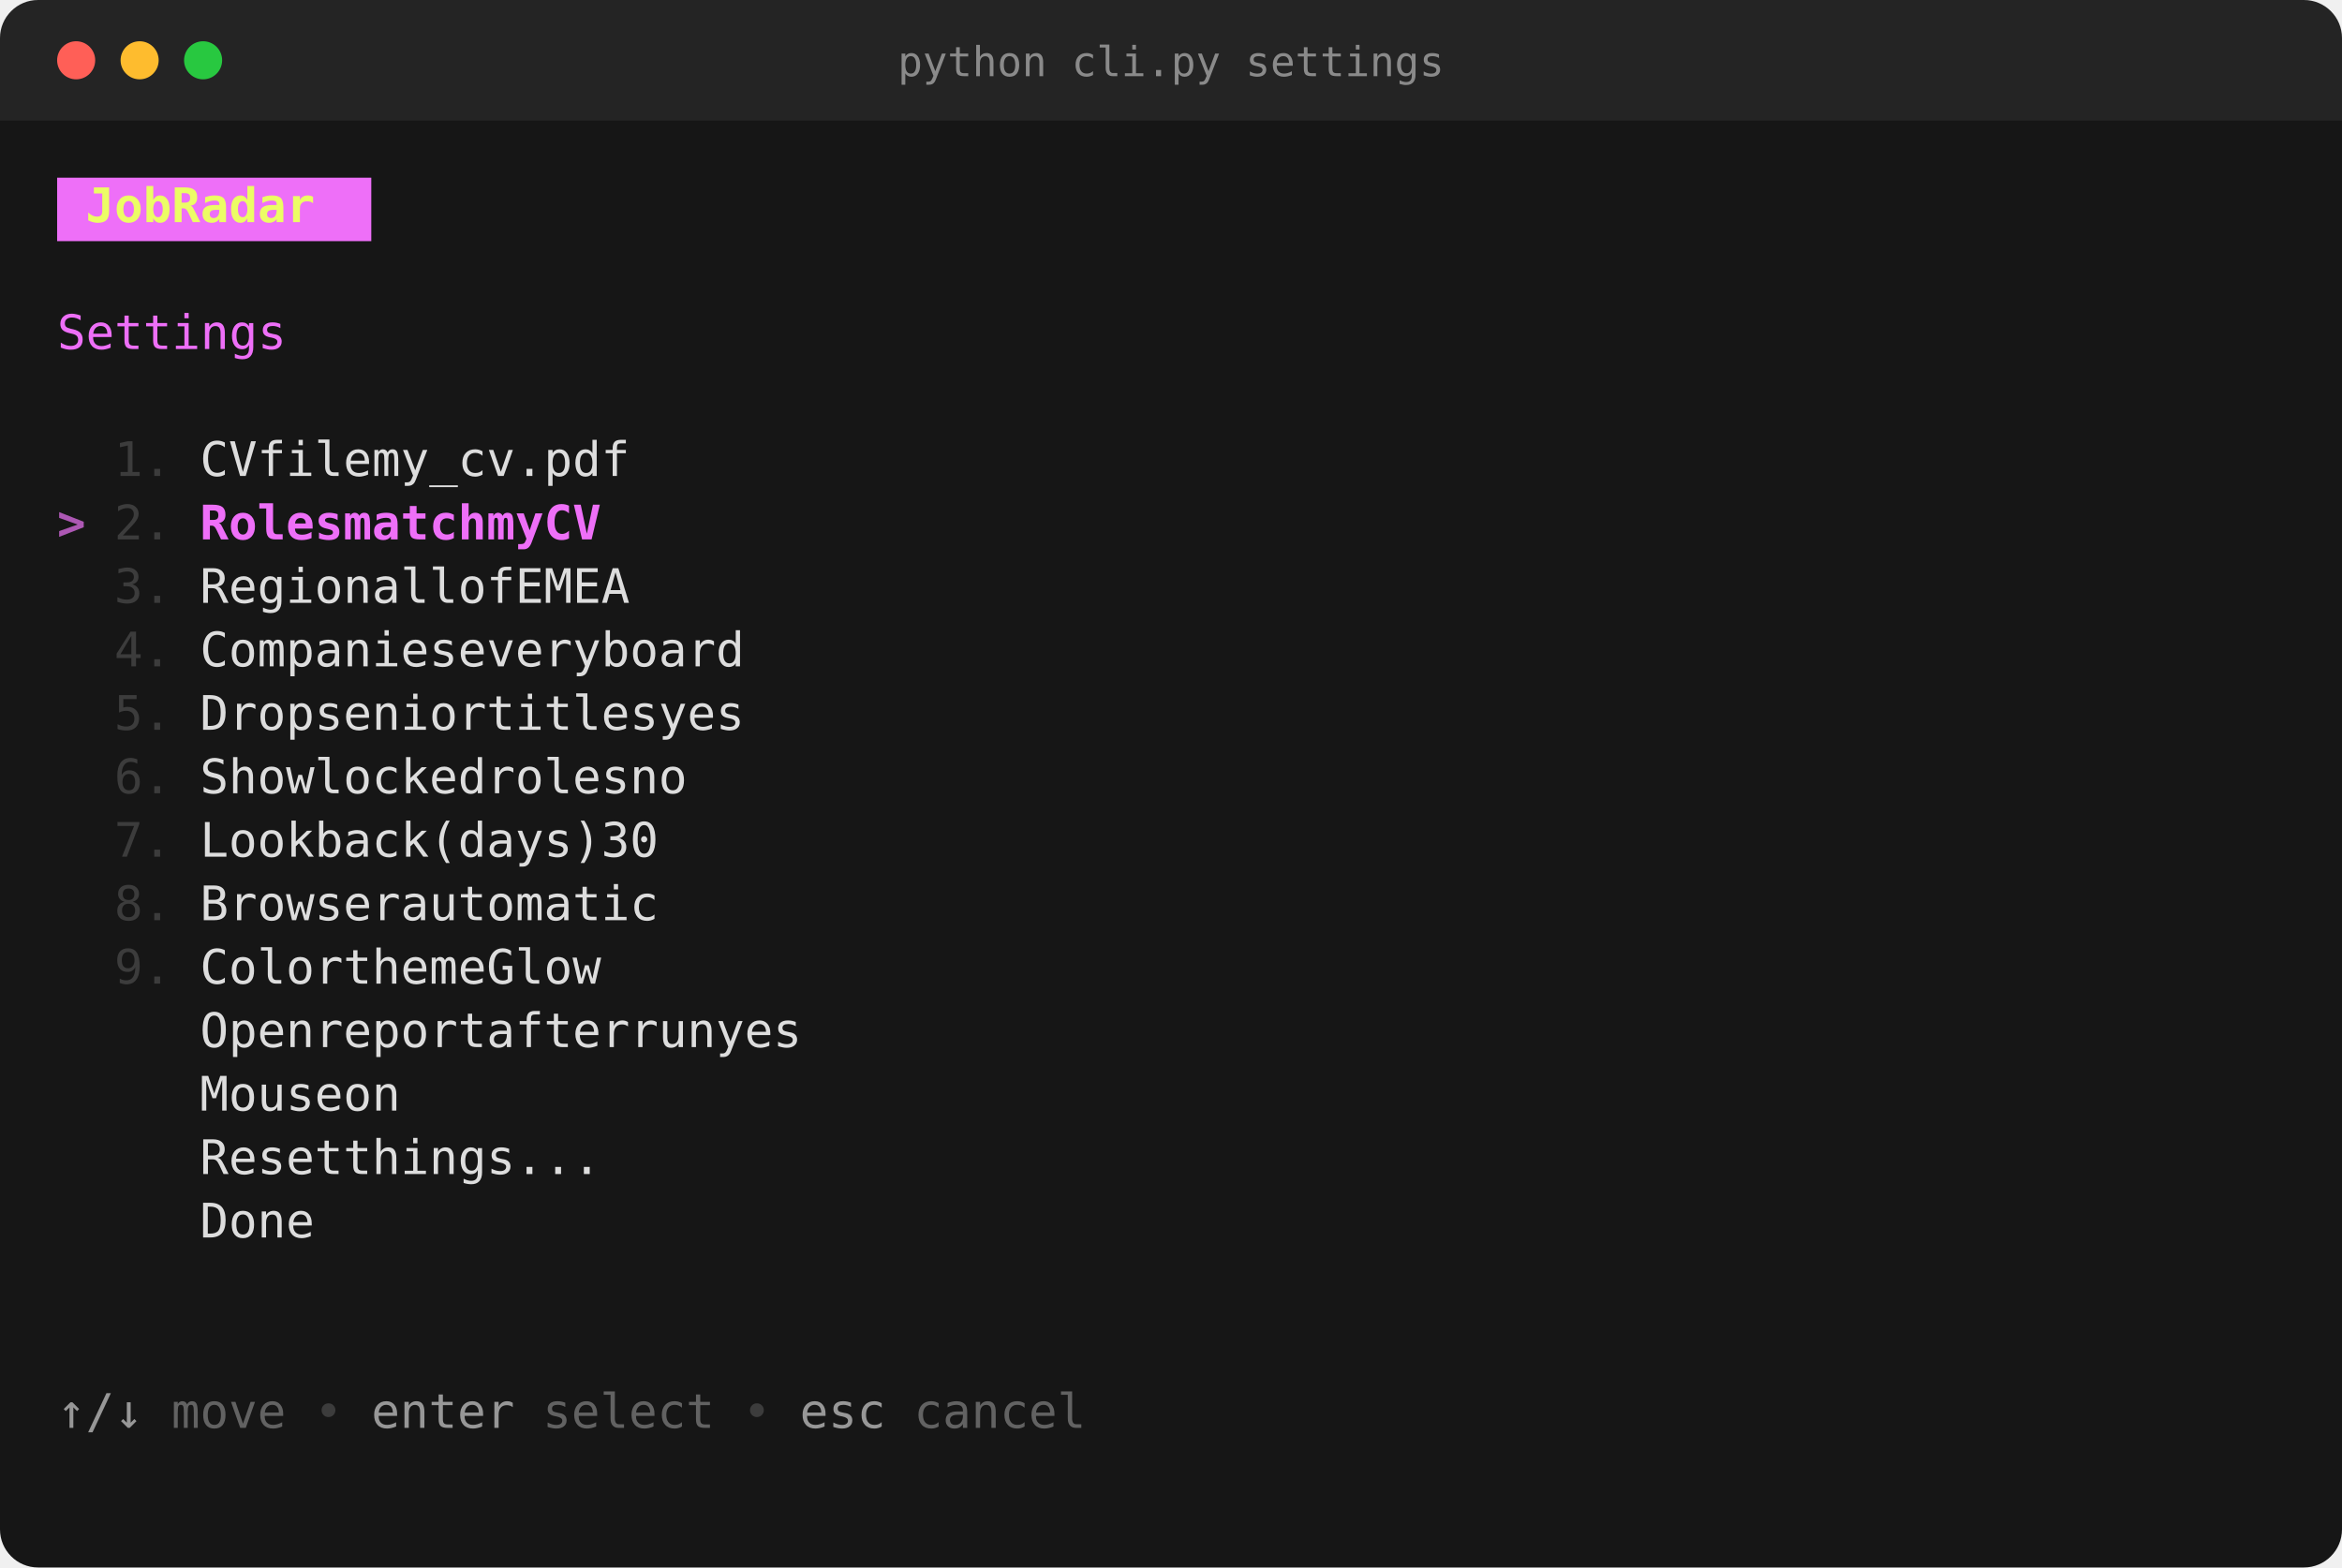
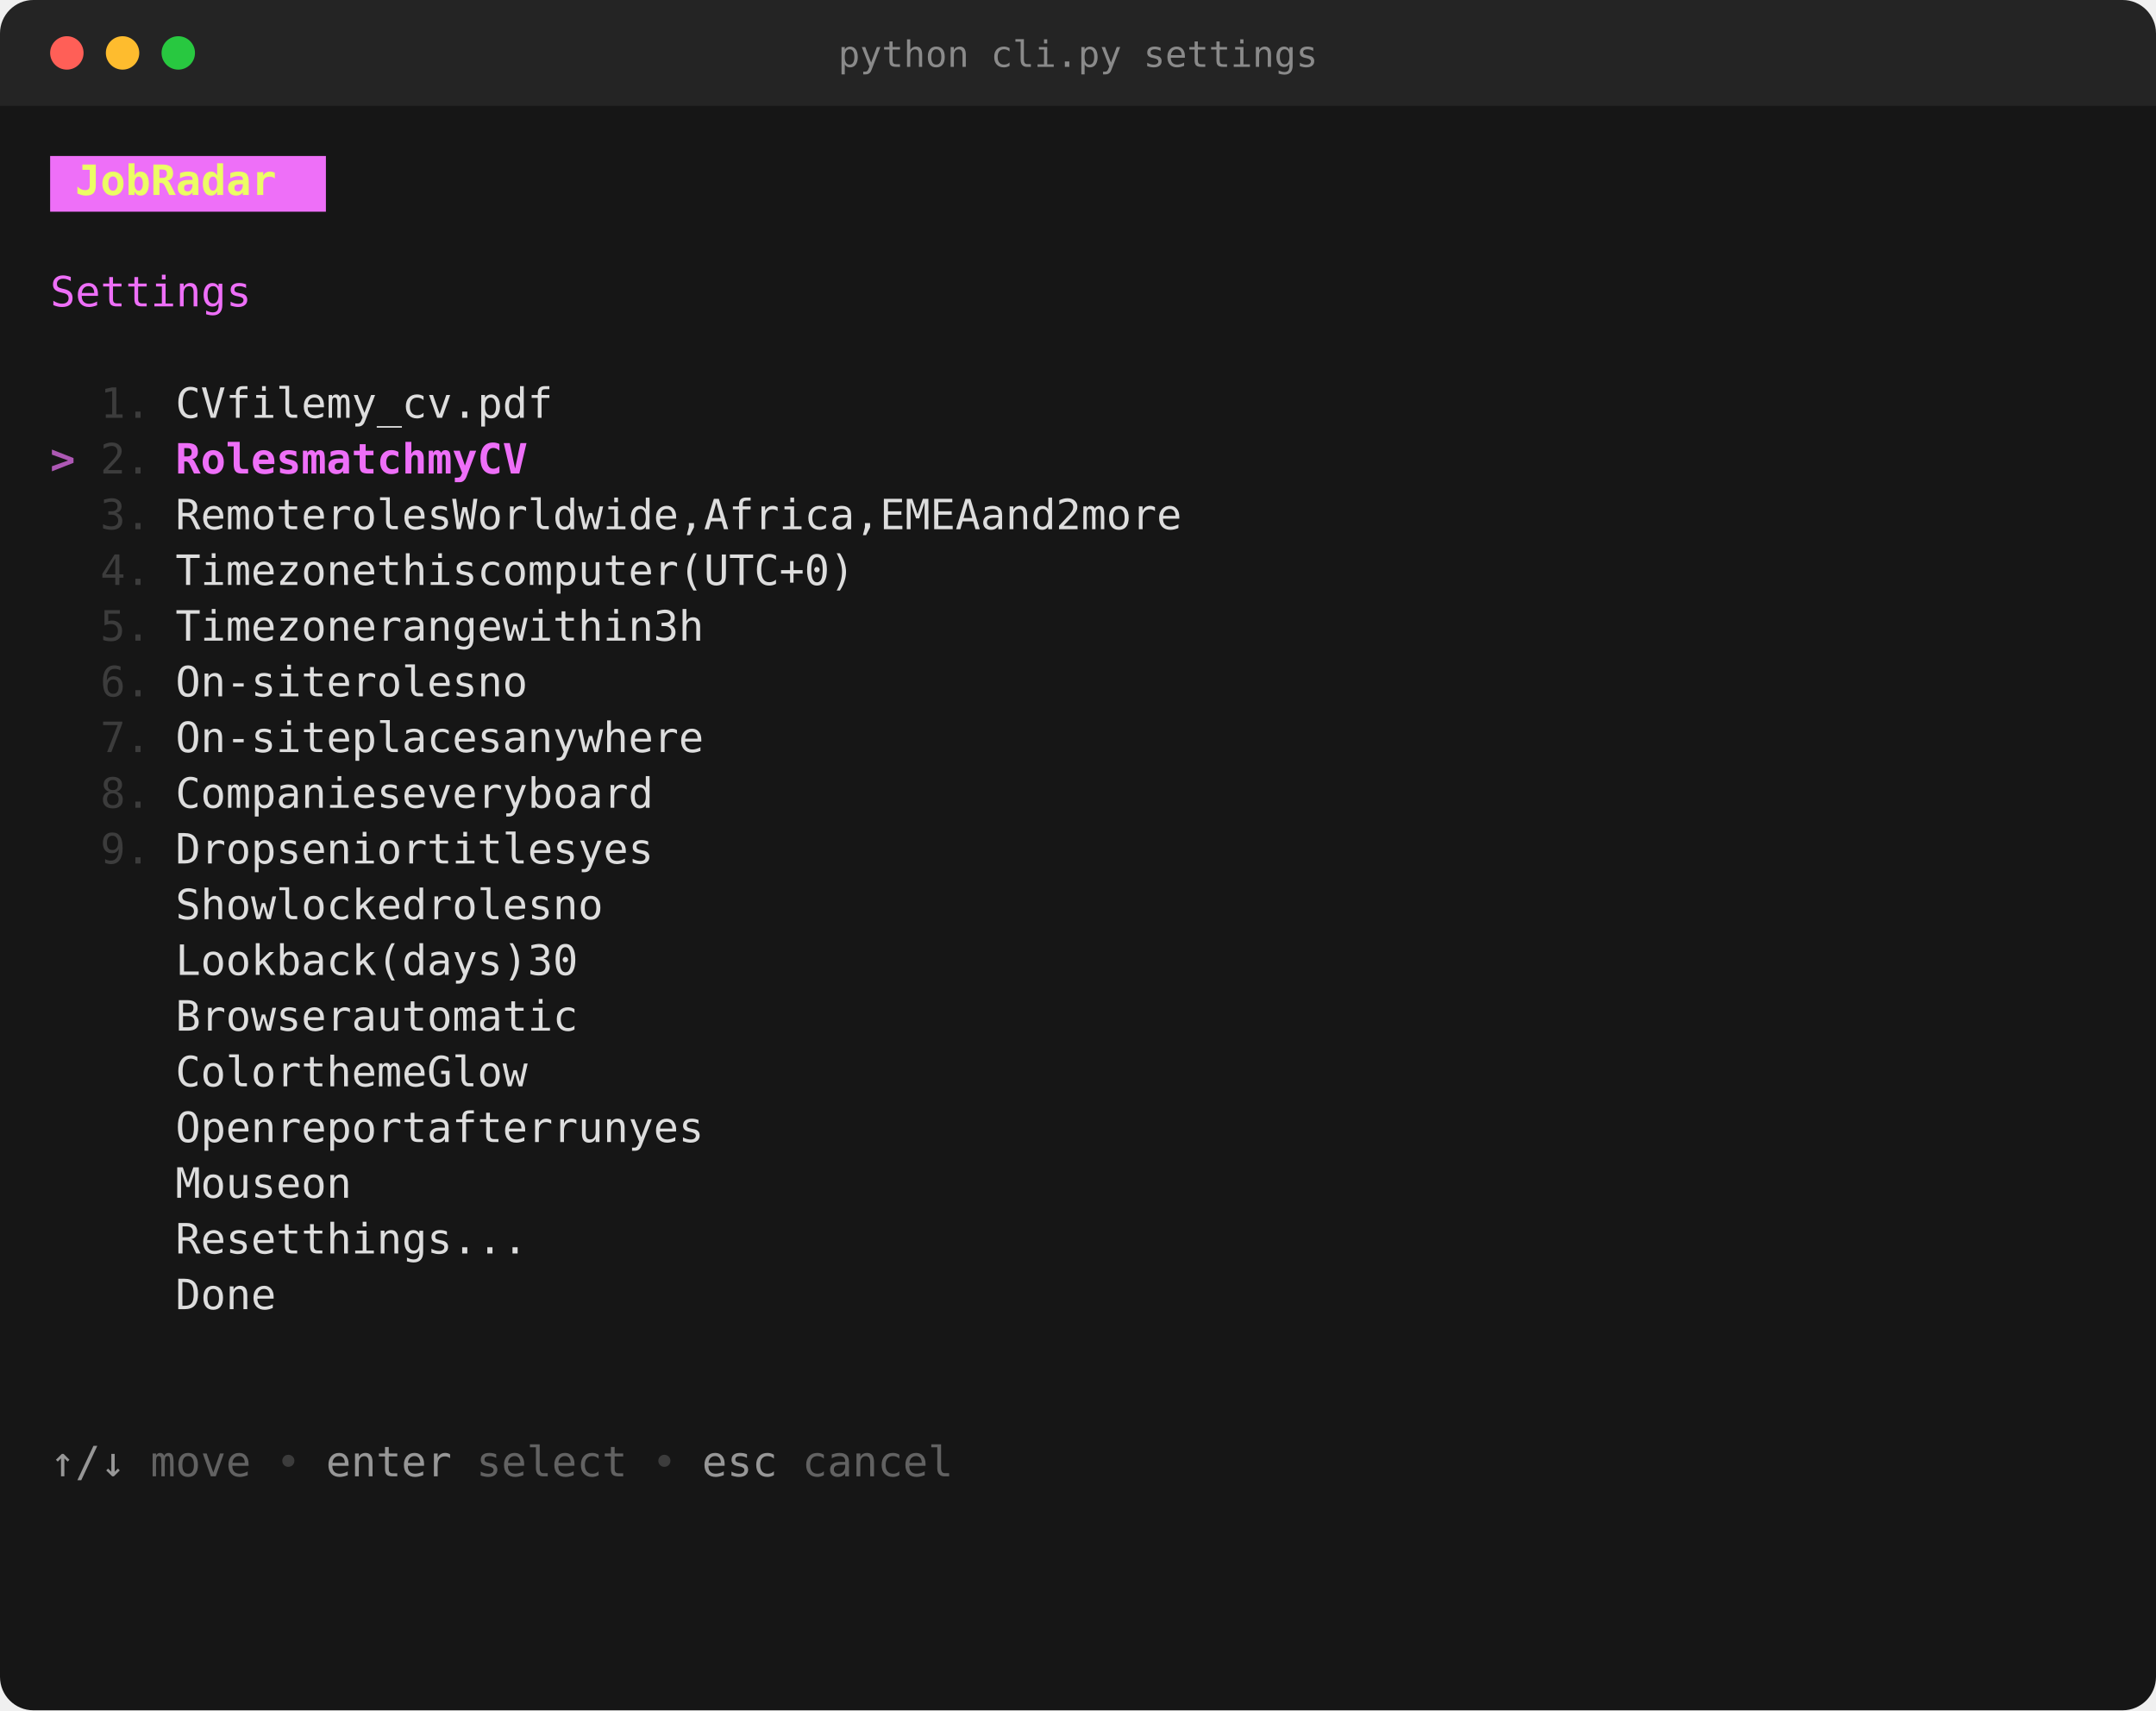
- <svg xmlns="http://www.w3.org/2000/svg" width="738" height="494" viewBox="0 0 738 494" role="img" aria-label="python cli.py settings">
-   <rect width="738" height="494" rx="12" fill="#161616" />
-   <path d="M0 12a12 12 0 0 1 12-12h714a12 12 0 0 1 12 12v26H0z" fill="#ffffff" fill-opacity="0.06" />
+ <svg xmlns="http://www.w3.org/2000/svg" width="774" height="614" viewBox="0 0 774 614" role="img" aria-label="python cli.py settings">
+   <rect width="774" height="614" rx="12" fill="#161616" />
+   <path d="M0 12a12 12 0 0 1 12-12h750a12 12 0 0 1 12 12v26H0z" fill="#ffffff" fill-opacity="0.06" />
  <circle cx="24" cy="19" r="6" fill="#ff5f57" />
  <circle cx="44" cy="19" r="6" fill="#febc2e" />
  <circle cx="64" cy="19" r="6" fill="#28c840" />
-   <text x="369" y="24" text-anchor="middle" font-family="'Cascadia Mono','SF Mono',Menlo,Consolas,'DejaVu Sans Mono','Liberation Mono',monospace" font-size="13" fill="#DDDDDD" fill-opacity="0.55">python cli.py settings</text>
+   <text x="387" y="24" text-anchor="middle" font-family="'Cascadia Mono','SF Mono',Menlo,Consolas,'DejaVu Sans Mono','Liberation Mono',monospace" font-size="13" fill="#DDDDDD" fill-opacity="0.55">python cli.py settings</text>
  <g font-family="'Cascadia Mono','SF Mono',Menlo,Consolas,'DejaVu Sans Mono','Liberation Mono',monospace" font-size="15" text-rendering="geometricPrecision">
    <rect x="18" y="56" width="99" height="20" fill="#EE6FF8" />
    <text x="27 36 45 63 72 81 90 99" y="70" fill="#ECFD65" font-weight="700">JobRadar</text>
    <text x="18 27 36 45 54 63 72 81" y="110" fill="#EE6FF8">Settings</text>
    <text x="36 45" y="150" fill="#3C3C3C">1.</text>
    <text x="63 72 90 99 108 117 279 288 297 306 315 324 333 342 351" y="150" fill="#DDDDDD">CVfilemy_cv.pdf</text>
    <text x="18" y="170" fill="#AD58B4" font-weight="700">&gt;</text>
    <text x="36 45" y="170" fill="#3C3C3C">2.</text>
    <text x="63 72 81 90 99 279 288 297 306 315 333 342 360 369" y="170" fill="#EE6FF8" font-weight="700">RolesmatchmyCV</text>
    <text x="36 45" y="190" fill="#3C3C3C">3.</text>
-     <text x="63 72 81 90 99 108 279 288 297 315 324 342 351 360 369" y="190" fill="#DDDDDD">RegionallofEMEA</text>
+     <text x="63 72 81 90 99 108 126 135 144 153 162 279 288 297 306 315 324 333 342 351 360 378 387 396 405 414 423 432 450 459 468 477 495 504 513 531 549 558 567 576" y="190" fill="#DDDDDD">RemoterolesWorldwide,Africa,EMEAand2more</text>
    <text x="36 45" y="210" fill="#3C3C3C">4.</text>
-     <text x="63 72 81 90 99 108 117 126 135 279 288 297 306 315 333 342 351 360 369" y="210" fill="#DDDDDD">Companieseveryboard</text>
+     <text x="63 72 81 90 108 117 126 135 279 288 297 306 324 333 342 351 360 369 378 387 405 414 423 432 441 450 459" y="210" fill="#DDDDDD">Timezonethiscomputer(UTC+0)</text>
    <text x="36 45" y="230" fill="#3C3C3C">5.</text>
-     <text x="63 72 81 90 108 117 126 135 144 153 171 180 189 198 207 216 279 288 297" y="230" fill="#DDDDDD">Dropseniortitlesyes</text>
+     <text x="63 72 81 90 108 117 126 135 153 162 171 180 189 279 288 297 306 315 324 342 351" y="230" fill="#DDDDDD">Timezonerangewithin3h</text>
    <text x="36 45" y="250" fill="#3C3C3C">6.</text>
-     <text x="63 72 81 90 108 117 126 135 144 153 171 180 189 198 207 279 288" y="250" fill="#DDDDDD">Showlockedrolesno</text>
+     <text x="63 72 81 90 99 108 117 135 144 153 162 171 279 288" y="250" fill="#DDDDDD">On-siterolesno</text>
    <text x="36 45" y="270" fill="#3C3C3C">7.</text>
-     <text x="63 72 81 90 108 117 126 135 153 162 171 180 189 198 279 288" y="270" fill="#DDDDDD">Lookback(days)30</text>
+     <text x="63 72 81 90 99 108 117 135 144 153 162 171 180 279 288 297 306 315 324 333 342" y="270" fill="#DDDDDD">On-siteplacesanywhere</text>
    <text x="36 45" y="290" fill="#3C3C3C">8.</text>
-     <text x="63 72 81 90 99 108 117 279 288 297 306 315 324 333 342 351" y="290" fill="#DDDDDD">Browserautomatic</text>
+     <text x="63 72 81 90 99 108 117 126 135 279 288 297 306 315 333 342 351 360 369" y="290" fill="#DDDDDD">Companieseveryboard</text>
    <text x="36 45" y="310" fill="#3C3C3C">9.</text>
-     <text x="63 72 81 90 99 117 126 135 144 153 279 288 297 306" y="310" fill="#DDDDDD">ColorthemeGlow</text>
-     <text x="63 72 81 90 108 117 126 135 144 153 171 180 189 198 207 225 234 243 279 288 297" y="330" fill="#DDDDDD">Openreportafterrunyes</text>
-     <text x="63 72 81 90 99 279 288" y="350" fill="#DDDDDD">Mouseon</text>
-     <text x="63 72 81 90 99 117 126 135 144 153 162 171 180 189" y="370" fill="#DDDDDD">Resetthings...</text>
-     <text x="63 72 81 90" y="390" fill="#DDDDDD">Done</text>
-     <text x="18 27 36" y="450" fill="#979797">↑/↓</text>
-     <text x="54 63 72 81" y="450" fill="#626262">move</text>
-     <text x="99" y="450" fill="#3C3C3C">•</text>
-     <text x="117 126 135 144 153" y="450" fill="#979797">enter</text>
-     <text x="171 180 189 198 207 216" y="450" fill="#626262">select</text>
-     <text x="234" y="450" fill="#3C3C3C">•</text>
-     <text x="252 261 270" y="450" fill="#979797">esc</text>
-     <text x="288 297 306 315 324 333" y="450" fill="#626262">cancel</text>
+     <text x="63 72 81 90 108 117 126 135 144 153 171 180 189 198 207 216 279 288 297" y="310" fill="#DDDDDD">Dropseniortitlesyes</text>
+     <text x="63 72 81 90 108 117 126 135 144 153 171 180 189 198 207 279 288" y="330" fill="#DDDDDD">Showlockedrolesno</text>
+     <text x="63 72 81 90 108 117 126 135 153 162 171 180 189 198 279 288" y="350" fill="#DDDDDD">Lookback(days)30</text>
+     <text x="63 72 81 90 99 108 117 279 288 297 306 315 324 333 342 351" y="370" fill="#DDDDDD">Browserautomatic</text>
+     <text x="63 72 81 90 99 117 126 135 144 153 279 288 297 306" y="390" fill="#DDDDDD">ColorthemeGlow</text>
+     <text x="63 72 81 90 108 117 126 135 144 153 171 180 189 198 207 225 234 243 279 288 297" y="410" fill="#DDDDDD">Openreportafterrunyes</text>
+     <text x="63 72 81 90 99 279 288" y="430" fill="#DDDDDD">Mouseon</text>
+     <text x="63 72 81 90 99 117 126 135 144 153 162 171 180 189" y="450" fill="#DDDDDD">Resetthings...</text>
+     <text x="63 72 81 90" y="470" fill="#DDDDDD">Done</text>
+     <text x="18 27 36" y="530" fill="#979797">↑/↓</text>
+     <text x="54 63 72 81" y="530" fill="#626262">move</text>
+     <text x="99" y="530" fill="#3C3C3C">•</text>
+     <text x="117 126 135 144 153" y="530" fill="#979797">enter</text>
+     <text x="171 180 189 198 207 216" y="530" fill="#626262">select</text>
+     <text x="234" y="530" fill="#3C3C3C">•</text>
+     <text x="252 261 270" y="530" fill="#979797">esc</text>
+     <text x="288 297 306 315 324 333" y="530" fill="#626262">cancel</text>
  </g>
</svg>
